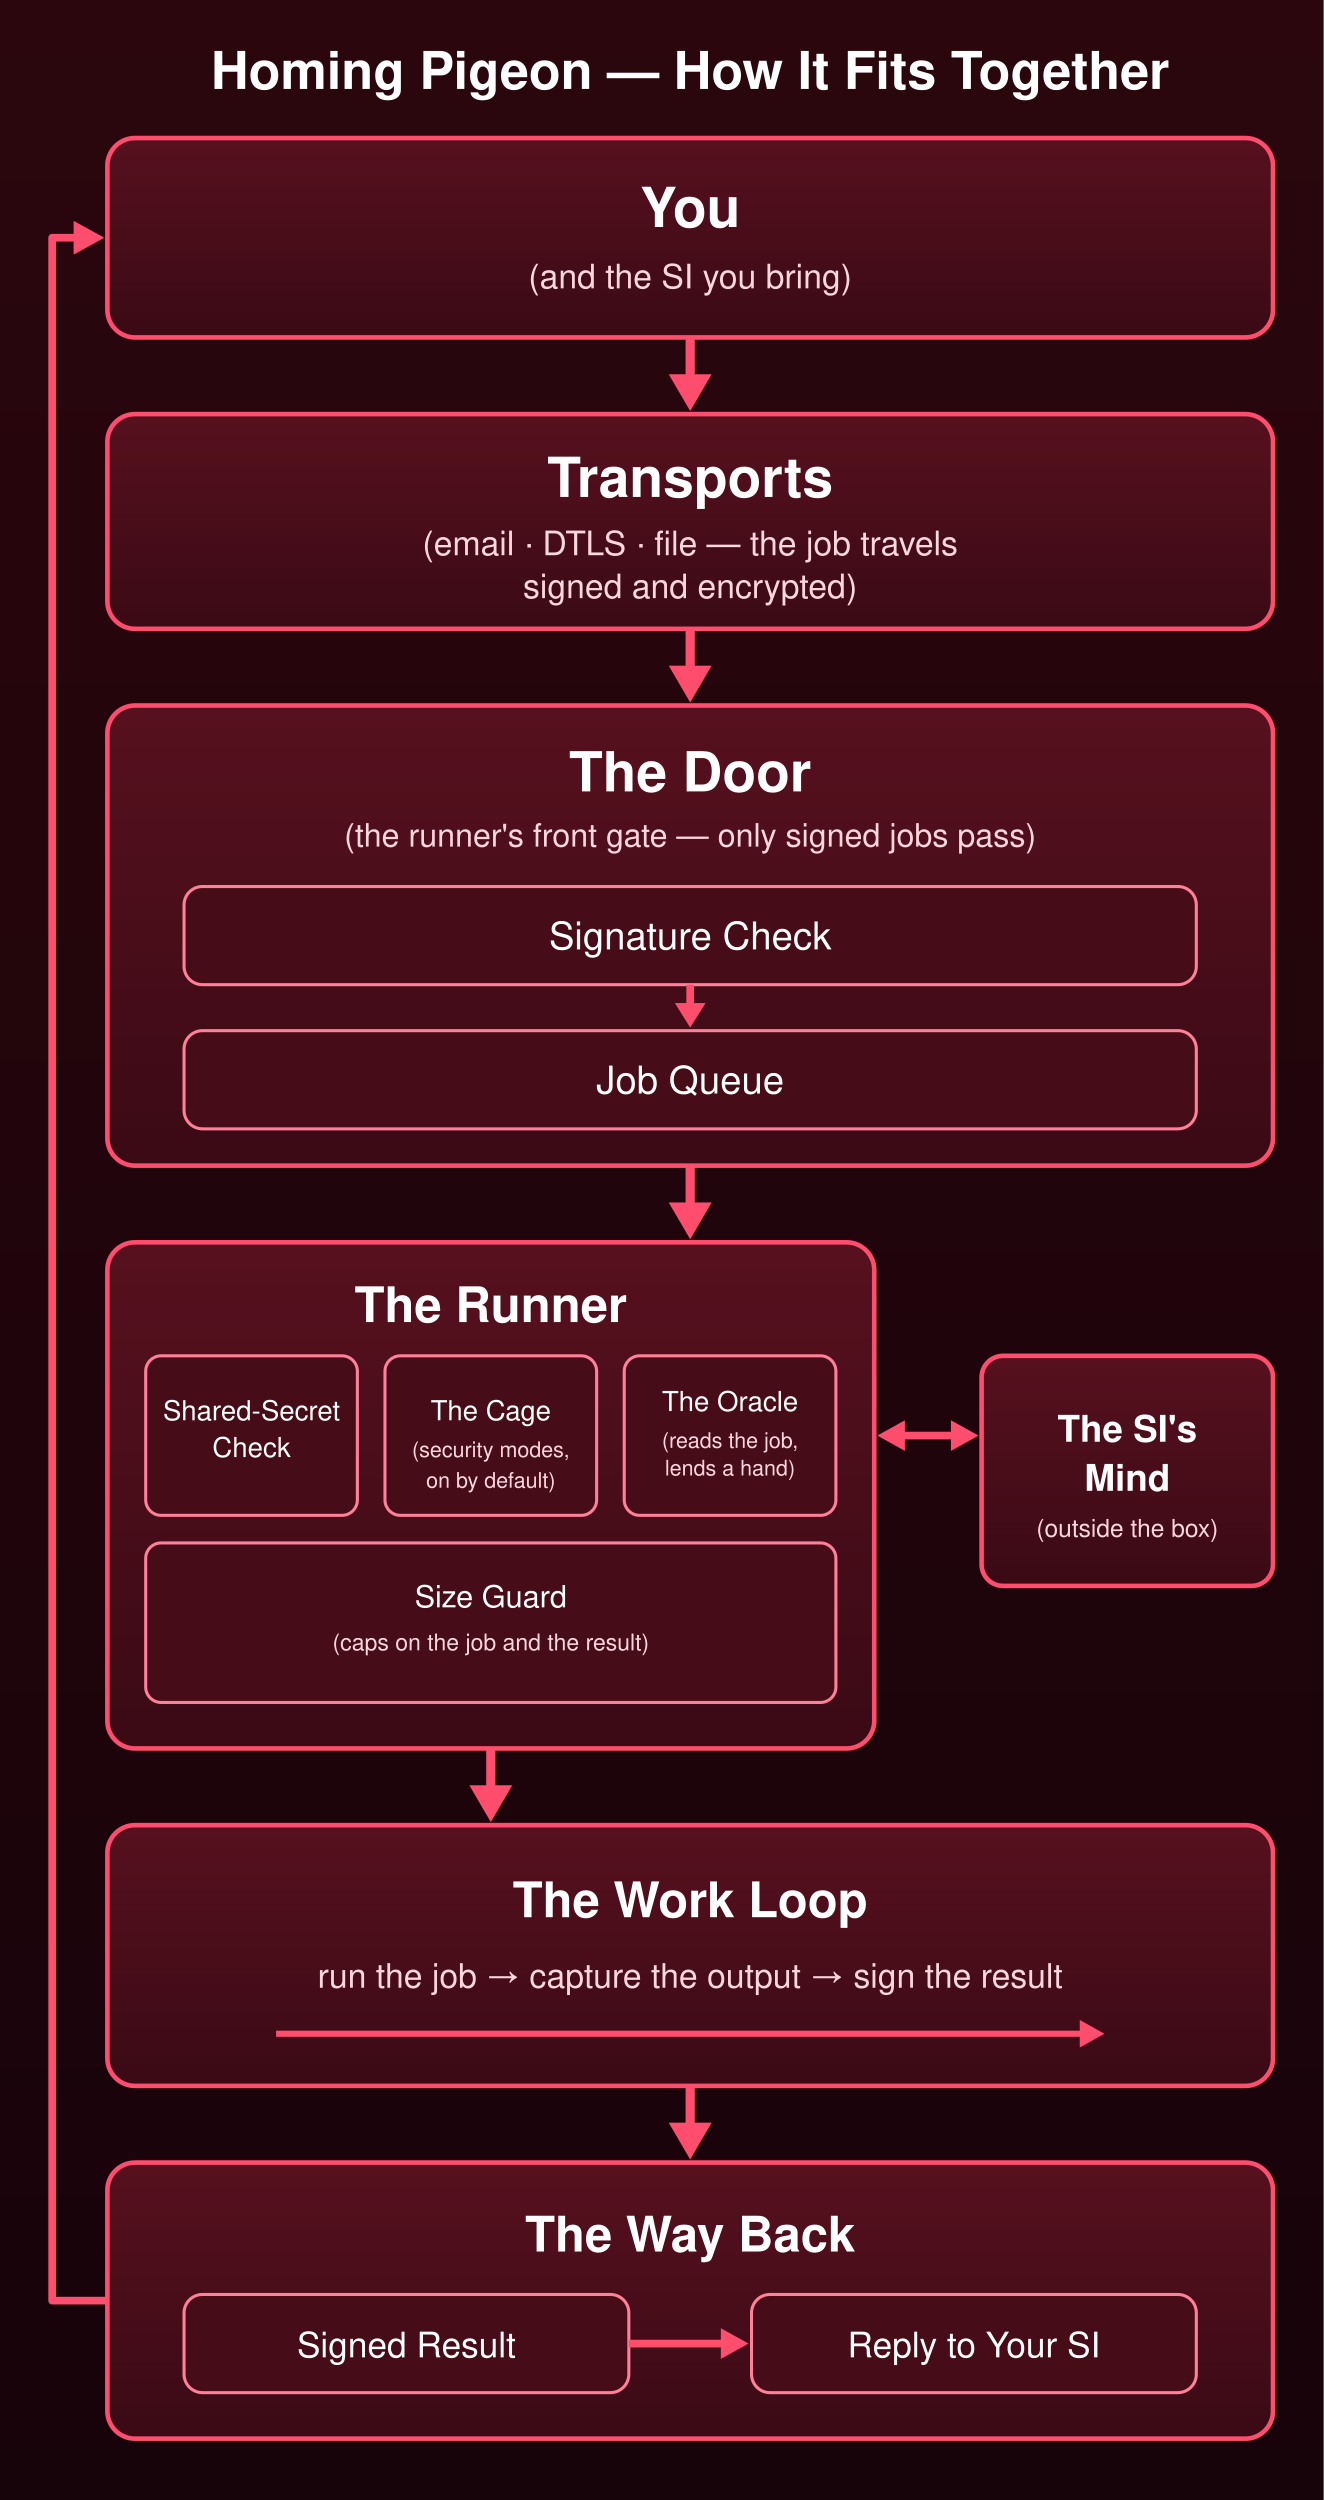
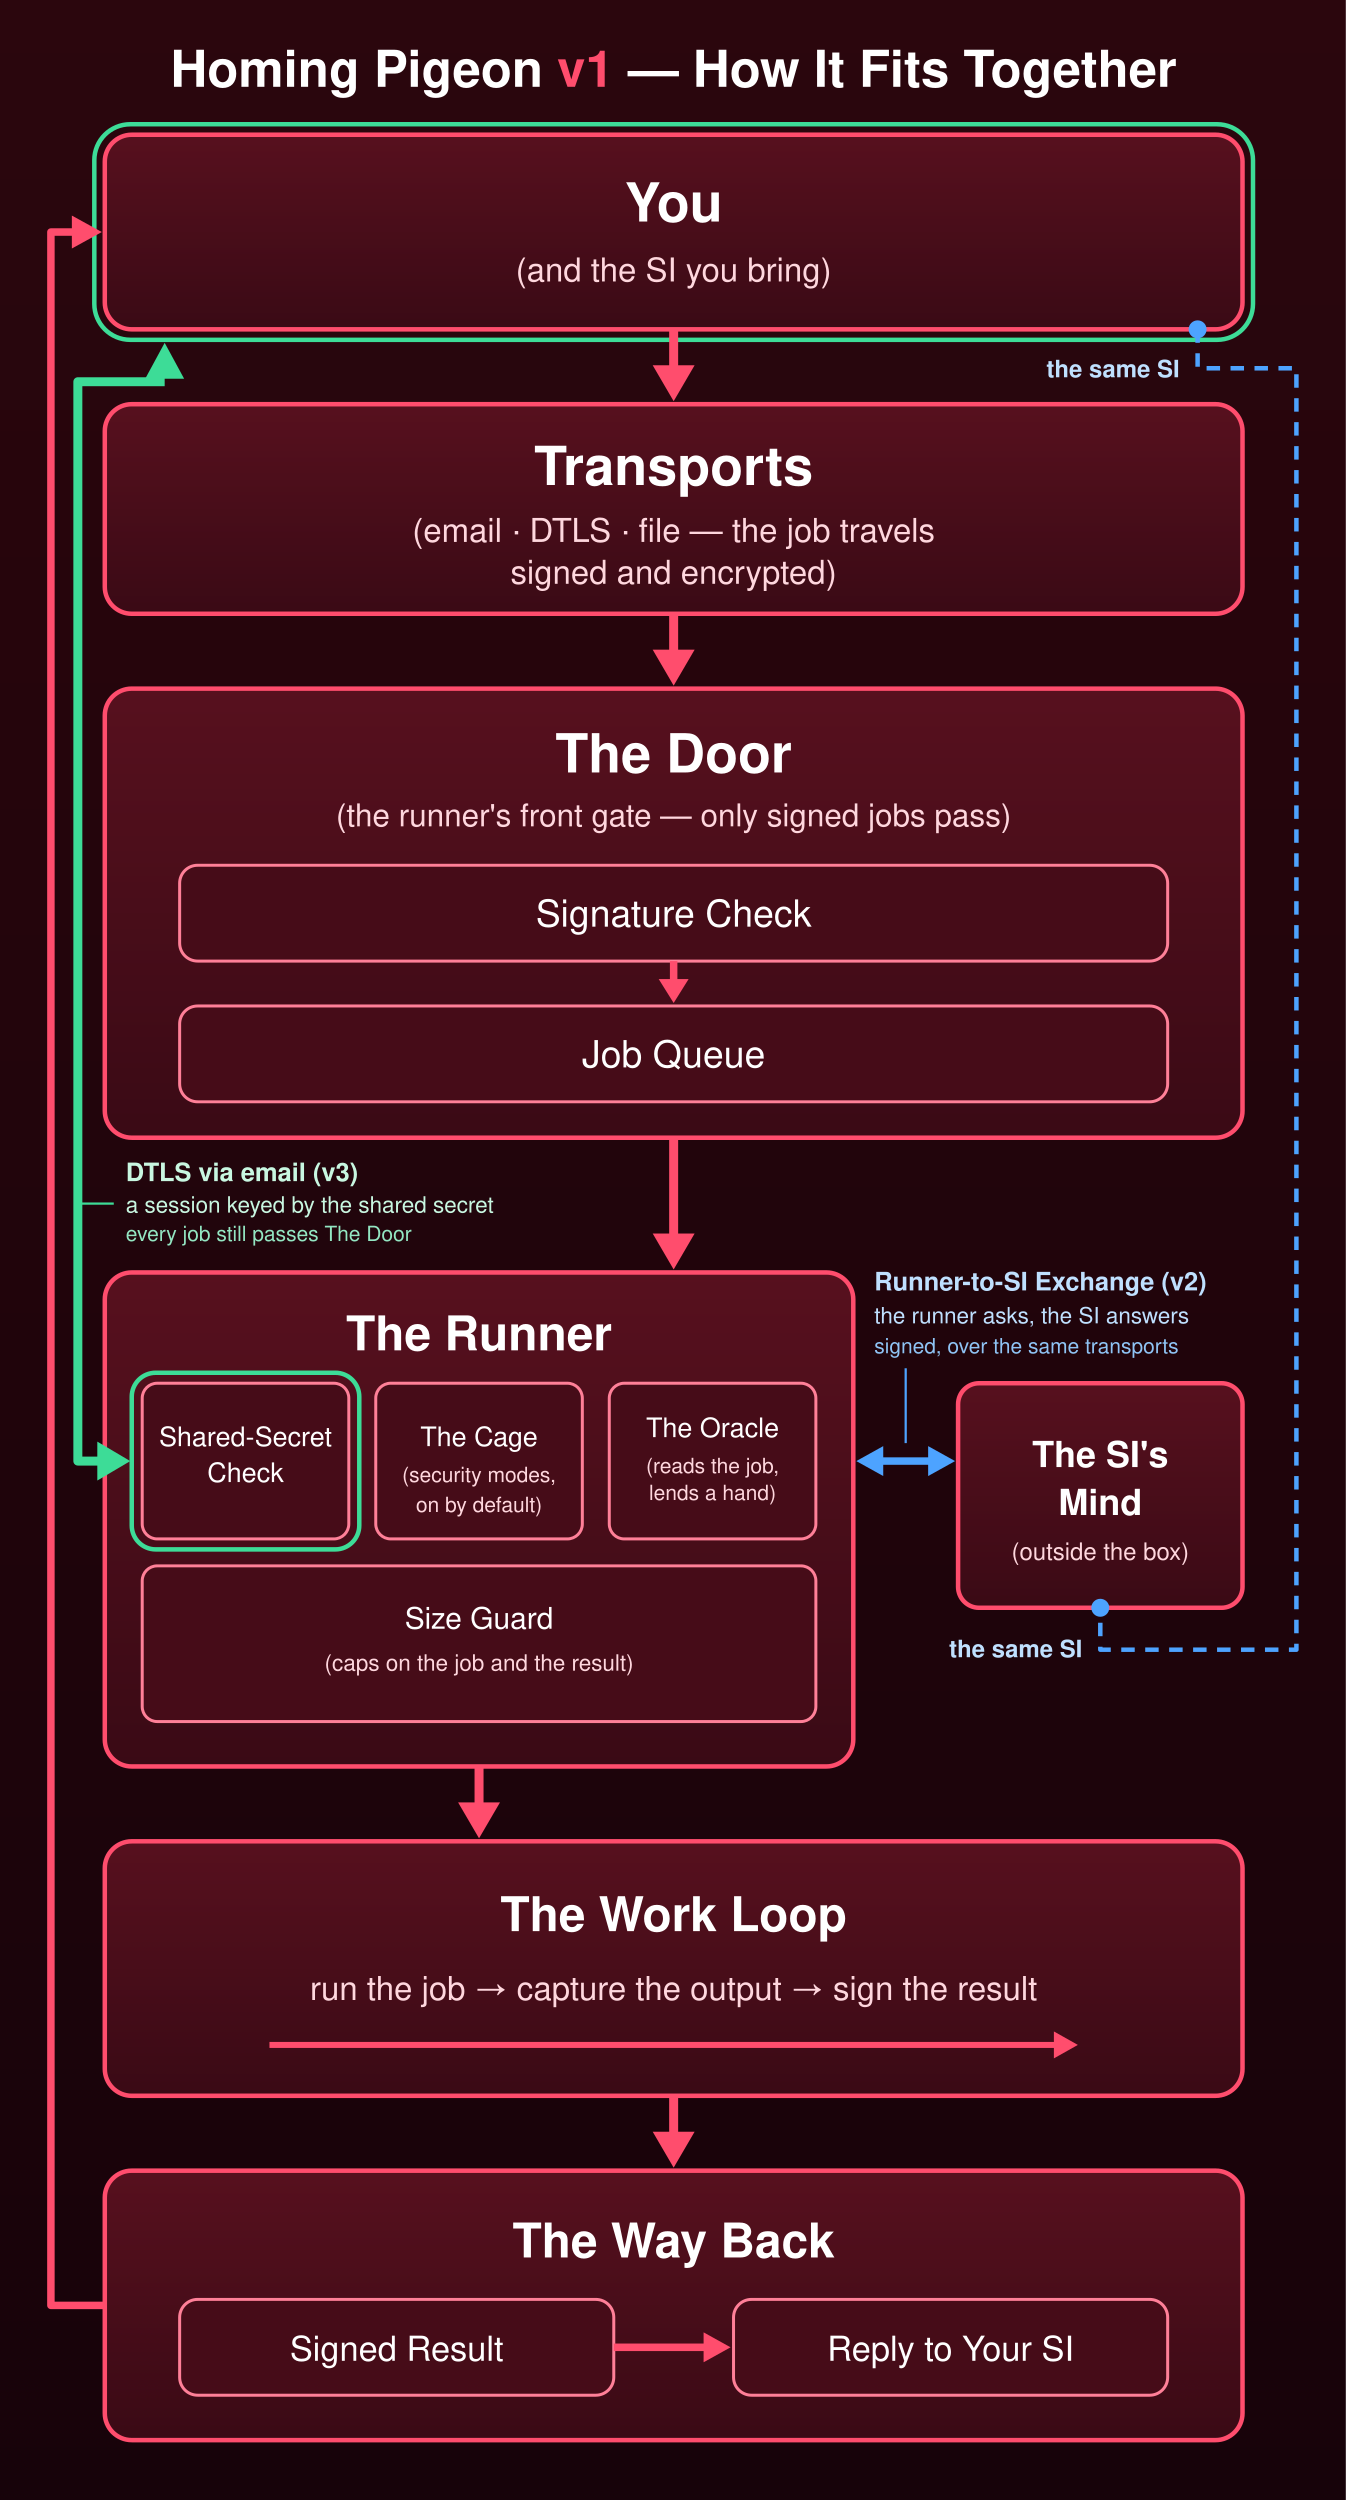
- <svg xmlns="http://www.w3.org/2000/svg" width="863" height="1630" viewBox="0 0 863 1630" font-family="Helvetica, Arial, sans-serif">
+ <svg xmlns="http://www.w3.org/2000/svg" width="899" height="1670" viewBox="0 0 899 1670" font-family="Helvetica, Arial, sans-serif">
  <defs>
    <linearGradient id="bg" x1="0" y1="0" x2="0" y2="1">
      <stop offset="0" stop-color="#2b060d" />
      <stop offset="1" stop-color="#17030a" />
    </linearGradient>
    <linearGradient id="box" x1="0" y1="0" x2="0" y2="1">
      <stop offset="0" stop-color="#57101e" />
      <stop offset="1" stop-color="#3a0a15" />
    </linearGradient>
  </defs>
-   <rect width="863" height="1630" fill="url(#bg)" />
-   <text x="450" y="58" text-anchor="middle" fill="#ffffff" font-size="34" font-weight="bold">Homing Pigeon — How It Fits Together</text>
+   <rect width="899" height="1670" fill="url(#bg)" />
+   <text x="450" y="58" text-anchor="middle" fill="#ffffff" font-size="34" font-weight="bold">Homing Pigeon <tspan fill="#ff4d6d">v1</tspan> — How It Fits Together</text>
+   <rect x="63" y="83" width="774" height="144" rx="24" fill="none" stroke="#3ddc97" stroke-width="3" />
  <rect x="70" y="90" width="760" height="130" rx="18" fill="url(#box)" stroke="#ff4d6d" stroke-width="3" />
  <text x="450" y="148" text-anchor="middle" fill="#ffffff" font-size="36" font-weight="bold">You</text>
  <text x="450" y="188" text-anchor="middle" fill="#ffd7de" font-size="22">(and the SI you bring)</text>
  <path d="M 450 220 L 450 245" fill="none" stroke="#ff4d6d" stroke-width="6" stroke-linejoin="round" />
  <polygon points="450,268 436,244 464,244" fill="#ff4d6d" />
  <rect x="70" y="270" width="760" height="140" rx="18" fill="url(#box)" stroke="#ff4d6d" stroke-width="3" />
  <text x="450" y="324" text-anchor="middle" fill="#ffffff" font-size="36" font-weight="bold">Transports</text>
  <text x="450" y="362" text-anchor="middle" fill="#ffd7de" font-size="22">(email · DTLS · file — the job travels</text>
  <text x="450" y="390" text-anchor="middle" fill="#ffd7de" font-size="22">signed and encrypted)</text>
  <path d="M 450 410 L 450 435" fill="none" stroke="#ff4d6d" stroke-width="6" stroke-linejoin="round" />
  <polygon points="450,458 436,434 464,434" fill="#ff4d6d" />
  <rect x="70" y="460" width="760" height="300" rx="18" fill="url(#box)" stroke="#ff4d6d" stroke-width="3" />
  <text x="450" y="516" text-anchor="middle" fill="#ffffff" font-size="36" font-weight="bold">The Door</text>
  <text x="450" y="552" text-anchor="middle" fill="#ffd7de" font-size="21">(the runner's front gate — only signed jobs pass)</text>
  <rect x="120" y="578" width="660" height="64" rx="12" fill="#460c18" stroke="#ff8098" stroke-width="2" />
  <text x="450" y="619" text-anchor="middle" fill="#ffffff" font-size="25">Signature Check</text>
  <path d="M 450 642 L 450 655" fill="none" stroke="#ff4d6d" stroke-width="5" stroke-linejoin="round" />
  <polygon points="450,670 440,654 460,654" fill="#ff4d6d" />
  <rect x="120" y="672" width="660" height="64" rx="12" fill="#460c18" stroke="#ff8098" stroke-width="2" />
  <text x="450" y="713" text-anchor="middle" fill="#ffffff" font-size="25">Job Queue</text>
-   <path d="M 450 760 L 450 785" fill="none" stroke="#ff4d6d" stroke-width="6" stroke-linejoin="round" />
-   <polygon points="450,808 436,784 464,784" fill="#ff4d6d" />
-   <rect x="70" y="810" width="500" height="330" rx="18" fill="url(#box)" stroke="#ff4d6d" stroke-width="3" />
-   <text x="320" y="862" text-anchor="middle" fill="#ffffff" font-size="32" font-weight="bold">The Runner</text>
-   <rect x="95" y="884" width="138" height="104" rx="10" fill="#460c18" stroke="#ff8098" stroke-width="2" />
-   <text x="164" y="926" text-anchor="middle" fill="#ffffff" font-size="18">Shared-Secret</text>
-   <text x="164" y="950" text-anchor="middle" fill="#ffffff" font-size="18">Check</text>
-   <rect x="251" y="884" width="138" height="104" rx="10" fill="#460c18" stroke="#ff8098" stroke-width="2" />
-   <text x="320" y="926" text-anchor="middle" fill="#ffffff" font-size="18">The Cage</text>
-   <text x="320" y="950" text-anchor="middle" fill="#ffd7de" font-size="14">(security modes,</text>
-   <text x="320" y="970" text-anchor="middle" fill="#ffd7de" font-size="14">on by default)</text>
-   <rect x="407" y="884" width="138" height="104" rx="10" fill="#460c18" stroke="#ff8098" stroke-width="2" />
-   <text x="476" y="920" text-anchor="middle" fill="#ffffff" font-size="18">The Oracle</text>
-   <text x="476" y="944" text-anchor="middle" fill="#ffd7de" font-size="14">(reads the job,</text>
-   <text x="476" y="962" text-anchor="middle" fill="#ffd7de" font-size="14">lends a hand)</text>
-   <rect x="95" y="1006" width="450" height="104" rx="10" fill="#460c18" stroke="#ff8098" stroke-width="2" />
-   <text x="320" y="1048" text-anchor="middle" fill="#ffffff" font-size="20">Size Guard</text>
-   <text x="320" y="1076" text-anchor="middle" fill="#ffd7de" font-size="15">(caps on the job and the result)</text>
-   <rect x="640" y="884" width="190" height="150" rx="14" fill="url(#box)" stroke="#ff4d6d" stroke-width="3" />
-   <text x="735" y="940" text-anchor="middle" fill="#ffffff" font-size="24" font-weight="bold">The SI's</text>
-   <text x="735" y="972" text-anchor="middle" fill="#ffffff" font-size="24" font-weight="bold">Mind</text>
-   <text x="735" y="1002" text-anchor="middle" fill="#ffd7de" font-size="16">(outside the box)</text>
-   <path d="M 589 936 L 621 936" fill="none" stroke="#ff4d6d" stroke-width="5" stroke-linejoin="round" />
-   <polygon points="572,936 590,926 590,946" fill="#ff4d6d" />
-   <polygon points="638,936 620,926 620,946" fill="#ff4d6d" />
-   <path d="M 320 1140 L 320 1165" fill="none" stroke="#ff4d6d" stroke-width="6" stroke-linejoin="round" />
-   <polygon points="320,1188 306,1164 334,1164" fill="#ff4d6d" />
-   <rect x="70" y="1190" width="760" height="170" rx="18" fill="url(#box)" stroke="#ff4d6d" stroke-width="3" />
-   <text x="450" y="1250" text-anchor="middle" fill="#ffffff" font-size="32" font-weight="bold">The Work Loop</text>
-   <text x="450" y="1296" text-anchor="middle" fill="#ffd7de" font-size="22">run the job → capture the output → sign the result</text>
-   <path d="M 180 1326 L 705 1326" fill="none" stroke="#ff4d6d" stroke-width="4" stroke-linejoin="round" />
-   <polygon points="720,1326 704,1317 704,1335" fill="#ff4d6d" />
-   <path d="M 450 1360 L 450 1385" fill="none" stroke="#ff4d6d" stroke-width="6" stroke-linejoin="round" />
-   <polygon points="450,1408 436,1384 464,1384" fill="#ff4d6d" />
-   <rect x="70" y="1410" width="760" height="180" rx="18" fill="url(#box)" stroke="#ff4d6d" stroke-width="3" />
-   <text x="450" y="1468" text-anchor="middle" fill="#ffffff" font-size="32" font-weight="bold">The Way Back</text>
-   <rect x="120" y="1496" width="290" height="64" rx="12" fill="#460c18" stroke="#ff8098" stroke-width="2" />
-   <text x="265" y="1537" text-anchor="middle" fill="#ffffff" font-size="23">Signed Result</text>
-   <path d="M 410 1528 L 471 1528" fill="none" stroke="#ff4d6d" stroke-width="5" stroke-linejoin="round" />
-   <polygon points="488,1528 470,1518 470,1538" fill="#ff4d6d" />
-   <rect x="490" y="1496" width="290" height="64" rx="12" fill="#460c18" stroke="#ff8098" stroke-width="2" />
-   <text x="635" y="1537" text-anchor="middle" fill="#ffffff" font-size="23">Reply to Your SI</text>
-   <path d="M 70 1500 L 34 1500 L 34 155 L 49 155" fill="none" stroke="#ff4d6d" stroke-width="5" stroke-linejoin="round" />
+   <path d="M 450 760 L 450 825" fill="none" stroke="#ff4d6d" stroke-width="6" stroke-linejoin="round" />
+   <polygon points="450,848 436,824 464,824" fill="#ff4d6d" />
+   <rect x="70" y="850" width="500" height="330" rx="18" fill="url(#box)" stroke="#ff4d6d" stroke-width="3" />
+   <text x="320" y="902" text-anchor="middle" fill="#ffffff" font-size="32" font-weight="bold">The Runner</text>
+   <rect x="88" y="917" width="152" height="118" rx="16" fill="none" stroke="#3ddc97" stroke-width="3" />
+   <rect x="95" y="924" width="138" height="104" rx="10" fill="#460c18" stroke="#ff8098" stroke-width="2" />
+   <text x="164" y="966" text-anchor="middle" fill="#ffffff" font-size="18">Shared-Secret</text>
+   <text x="164" y="990" text-anchor="middle" fill="#ffffff" font-size="18">Check</text>
+   <rect x="251" y="924" width="138" height="104" rx="10" fill="#460c18" stroke="#ff8098" stroke-width="2" />
+   <text x="320" y="966" text-anchor="middle" fill="#ffffff" font-size="18">The Cage</text>
+   <text x="320" y="990" text-anchor="middle" fill="#ffd7de" font-size="14">(security modes,</text>
+   <text x="320" y="1010" text-anchor="middle" fill="#ffd7de" font-size="14">on by default)</text>
+   <rect x="407" y="924" width="138" height="104" rx="10" fill="#460c18" stroke="#ff8098" stroke-width="2" />
+   <text x="476" y="960" text-anchor="middle" fill="#ffffff" font-size="18">The Oracle</text>
+   <text x="476" y="984" text-anchor="middle" fill="#ffd7de" font-size="14">(reads the job,</text>
+   <text x="476" y="1002" text-anchor="middle" fill="#ffd7de" font-size="14">lends a hand)</text>
+   <rect x="95" y="1046" width="450" height="104" rx="10" fill="#460c18" stroke="#ff8098" stroke-width="2" />
+   <text x="320" y="1088" text-anchor="middle" fill="#ffffff" font-size="20">Size Guard</text>
+   <text x="320" y="1116" text-anchor="middle" fill="#ffd7de" font-size="15">(caps on the job and the result)</text>
+   <rect x="640" y="924" width="190" height="150" rx="14" fill="url(#box)" stroke="#ff4d6d" stroke-width="3" />
+   <text x="735" y="980" text-anchor="middle" fill="#ffffff" font-size="24" font-weight="bold">The SI's</text>
+   <text x="735" y="1012" text-anchor="middle" fill="#ffffff" font-size="24" font-weight="bold">Mind</text>
+   <text x="735" y="1042" text-anchor="middle" fill="#ffd7de" font-size="16">(outside the box)</text>
+   <path d="M 589 976 L 621 976" fill="none" stroke="#4da3ff" stroke-width="5" stroke-linejoin="round" />
+   <polygon points="572,976 590,966 590,986" fill="#4da3ff" />
+   <polygon points="638,976 620,966 620,986" fill="#4da3ff" />
+   <path d="M 605 964 L 605 914" fill="none" stroke="#4da3ff" stroke-width="1.5" />
+   <text x="584" y="862" fill="#bfe0ff" font-size="17" font-weight="bold">Runner-to-SI Exchange (v2)</text>
+   <text x="584" y="884" fill="#bfe0ff" font-size="15">the runner asks, the SI answers</text>
+   <text x="584" y="904" fill="#8fc4f5" font-size="14">signed, over the same transports</text>
+   <path d="M 320 1180 L 320 1205" fill="none" stroke="#ff4d6d" stroke-width="6" stroke-linejoin="round" />
+   <polygon points="320,1228 306,1204 334,1204" fill="#ff4d6d" />
+   <rect x="70" y="1230" width="760" height="170" rx="18" fill="url(#box)" stroke="#ff4d6d" stroke-width="3" />
+   <text x="450" y="1290" text-anchor="middle" fill="#ffffff" font-size="32" font-weight="bold">The Work Loop</text>
+   <text x="450" y="1336" text-anchor="middle" fill="#ffd7de" font-size="22">run the job → capture the output → sign the result</text>
+   <path d="M 180 1366 L 705 1366" fill="none" stroke="#ff4d6d" stroke-width="4" stroke-linejoin="round" />
+   <polygon points="720,1366 704,1357 704,1375" fill="#ff4d6d" />
+   <path d="M 450 1400 L 450 1425" fill="none" stroke="#ff4d6d" stroke-width="6" stroke-linejoin="round" />
+   <polygon points="450,1448 436,1424 464,1424" fill="#ff4d6d" />
+   <rect x="70" y="1450" width="760" height="180" rx="18" fill="url(#box)" stroke="#ff4d6d" stroke-width="3" />
+   <text x="450" y="1508" text-anchor="middle" fill="#ffffff" font-size="32" font-weight="bold">The Way Back</text>
+   <rect x="120" y="1536" width="290" height="64" rx="12" fill="#460c18" stroke="#ff8098" stroke-width="2" />
+   <text x="265" y="1577" text-anchor="middle" fill="#ffffff" font-size="23">Signed Result</text>
+   <path d="M 410 1568 L 471 1568" fill="none" stroke="#ff4d6d" stroke-width="5" stroke-linejoin="round" />
+   <polygon points="488,1568 470,1558 470,1578" fill="#ff4d6d" />
+   <rect x="490" y="1536" width="290" height="64" rx="12" fill="#460c18" stroke="#ff8098" stroke-width="2" />
+   <text x="635" y="1577" text-anchor="middle" fill="#ffffff" font-size="23">Reply to Your SI</text>
+   <path d="M 110 255 L 52 255 L 52 976 L 66 976" fill="none" stroke="#3ddc97" stroke-width="6" stroke-linejoin="round" />
+   <polygon points="110,229 97,253 123,253" fill="#3ddc97" />
+   <polygon points="87,976 65,963 65,989" fill="#3ddc97" />
+   <path d="M 52 804 L 76 804" fill="none" stroke="#3ddc97" stroke-width="1.5" />
+   <text x="84" y="789" fill="#c8f7e1" font-size="17" font-weight="bold">DTLS via email (v3)</text>
+   <text x="84" y="810" fill="#c8f7e1" font-size="15">a session keyed by the shared secret</text>
+   <text x="84" y="829" fill="#93e6c2" font-size="14">every job still passes The Door</text>
+   <path d="M 800 220 L 800 246 L 866 246 L 866 1102 L 735 1102 L 735 1074" fill="none" stroke="#4da3ff" stroke-width="3" stroke-dasharray="9 7" stroke-linejoin="round" />
+   <circle cx="800" cy="220" r="6" fill="#4da3ff" />
+   <circle cx="735" cy="1074" r="6" fill="#4da3ff" />
+   <text x="788" y="252" text-anchor="end" fill="#bfe0ff" font-size="16" font-weight="bold">the same SI</text>
+   <text x="723" y="1107" text-anchor="end" fill="#bfe0ff" font-size="16" font-weight="bold">the same SI</text>
+   <path d="M 70 1540 L 34 1540 L 34 155 L 49 155" fill="none" stroke="#ff4d6d" stroke-width="5" stroke-linejoin="round" />
  <polygon points="68,155 48,144 48,166" fill="#ff4d6d" />
</svg>
